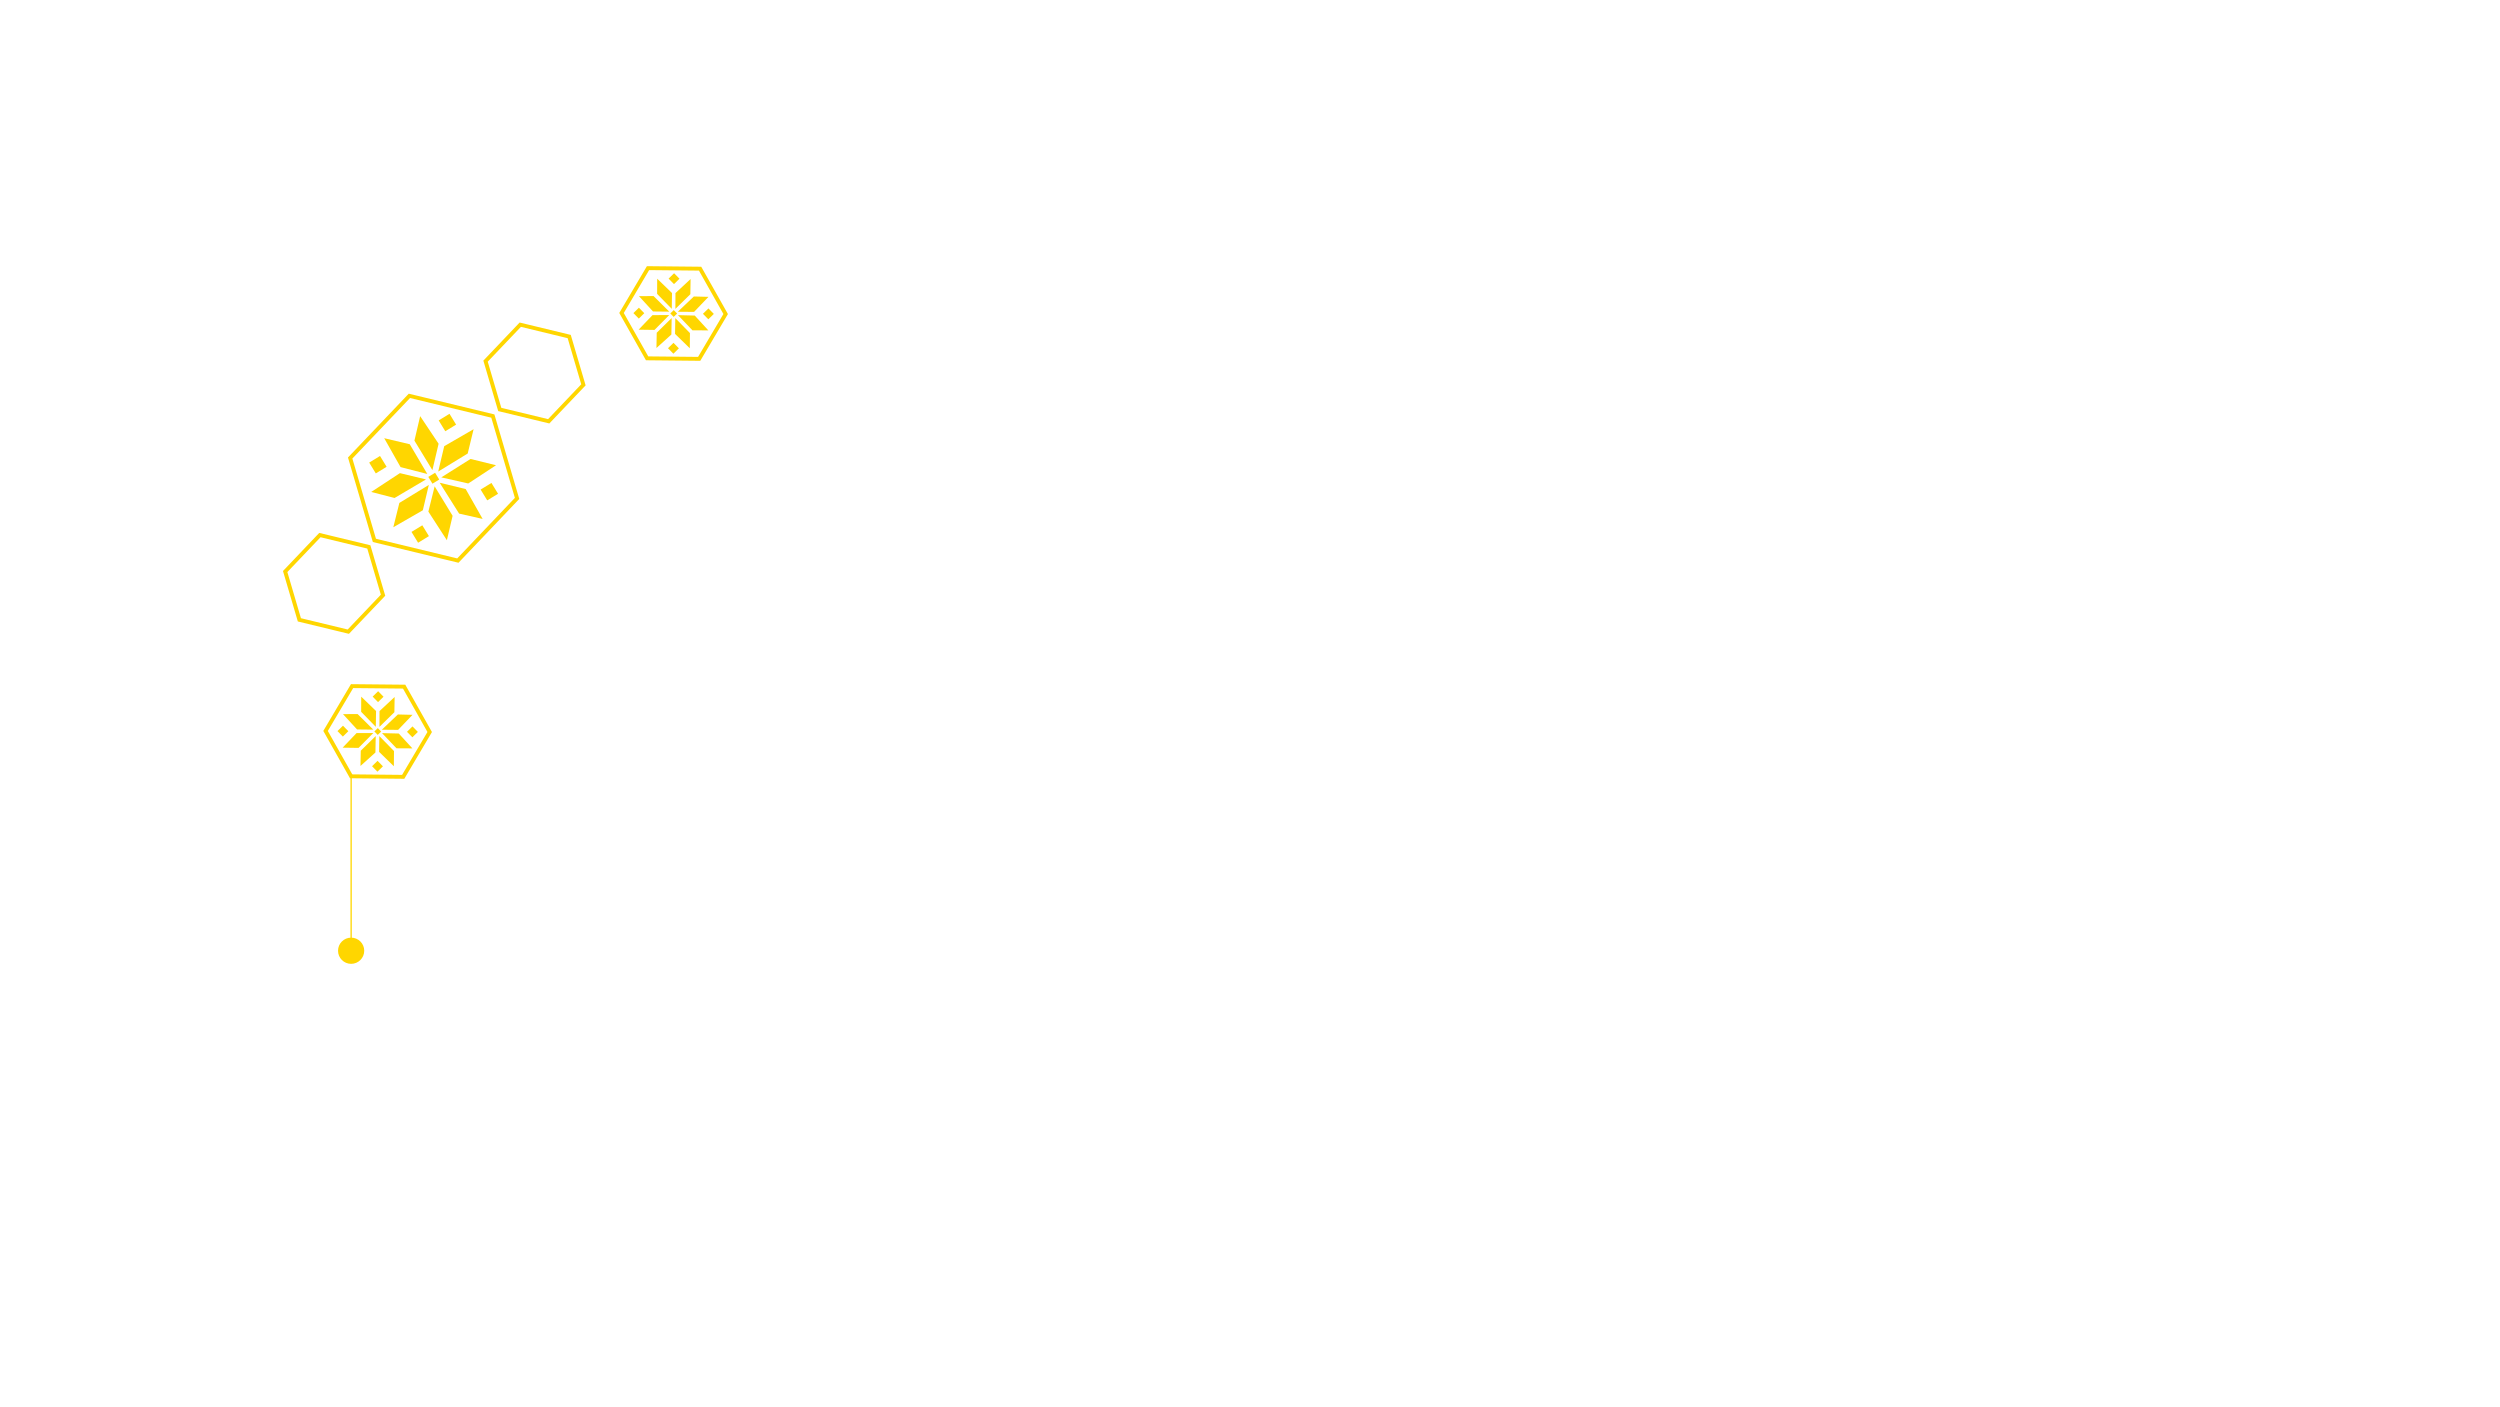
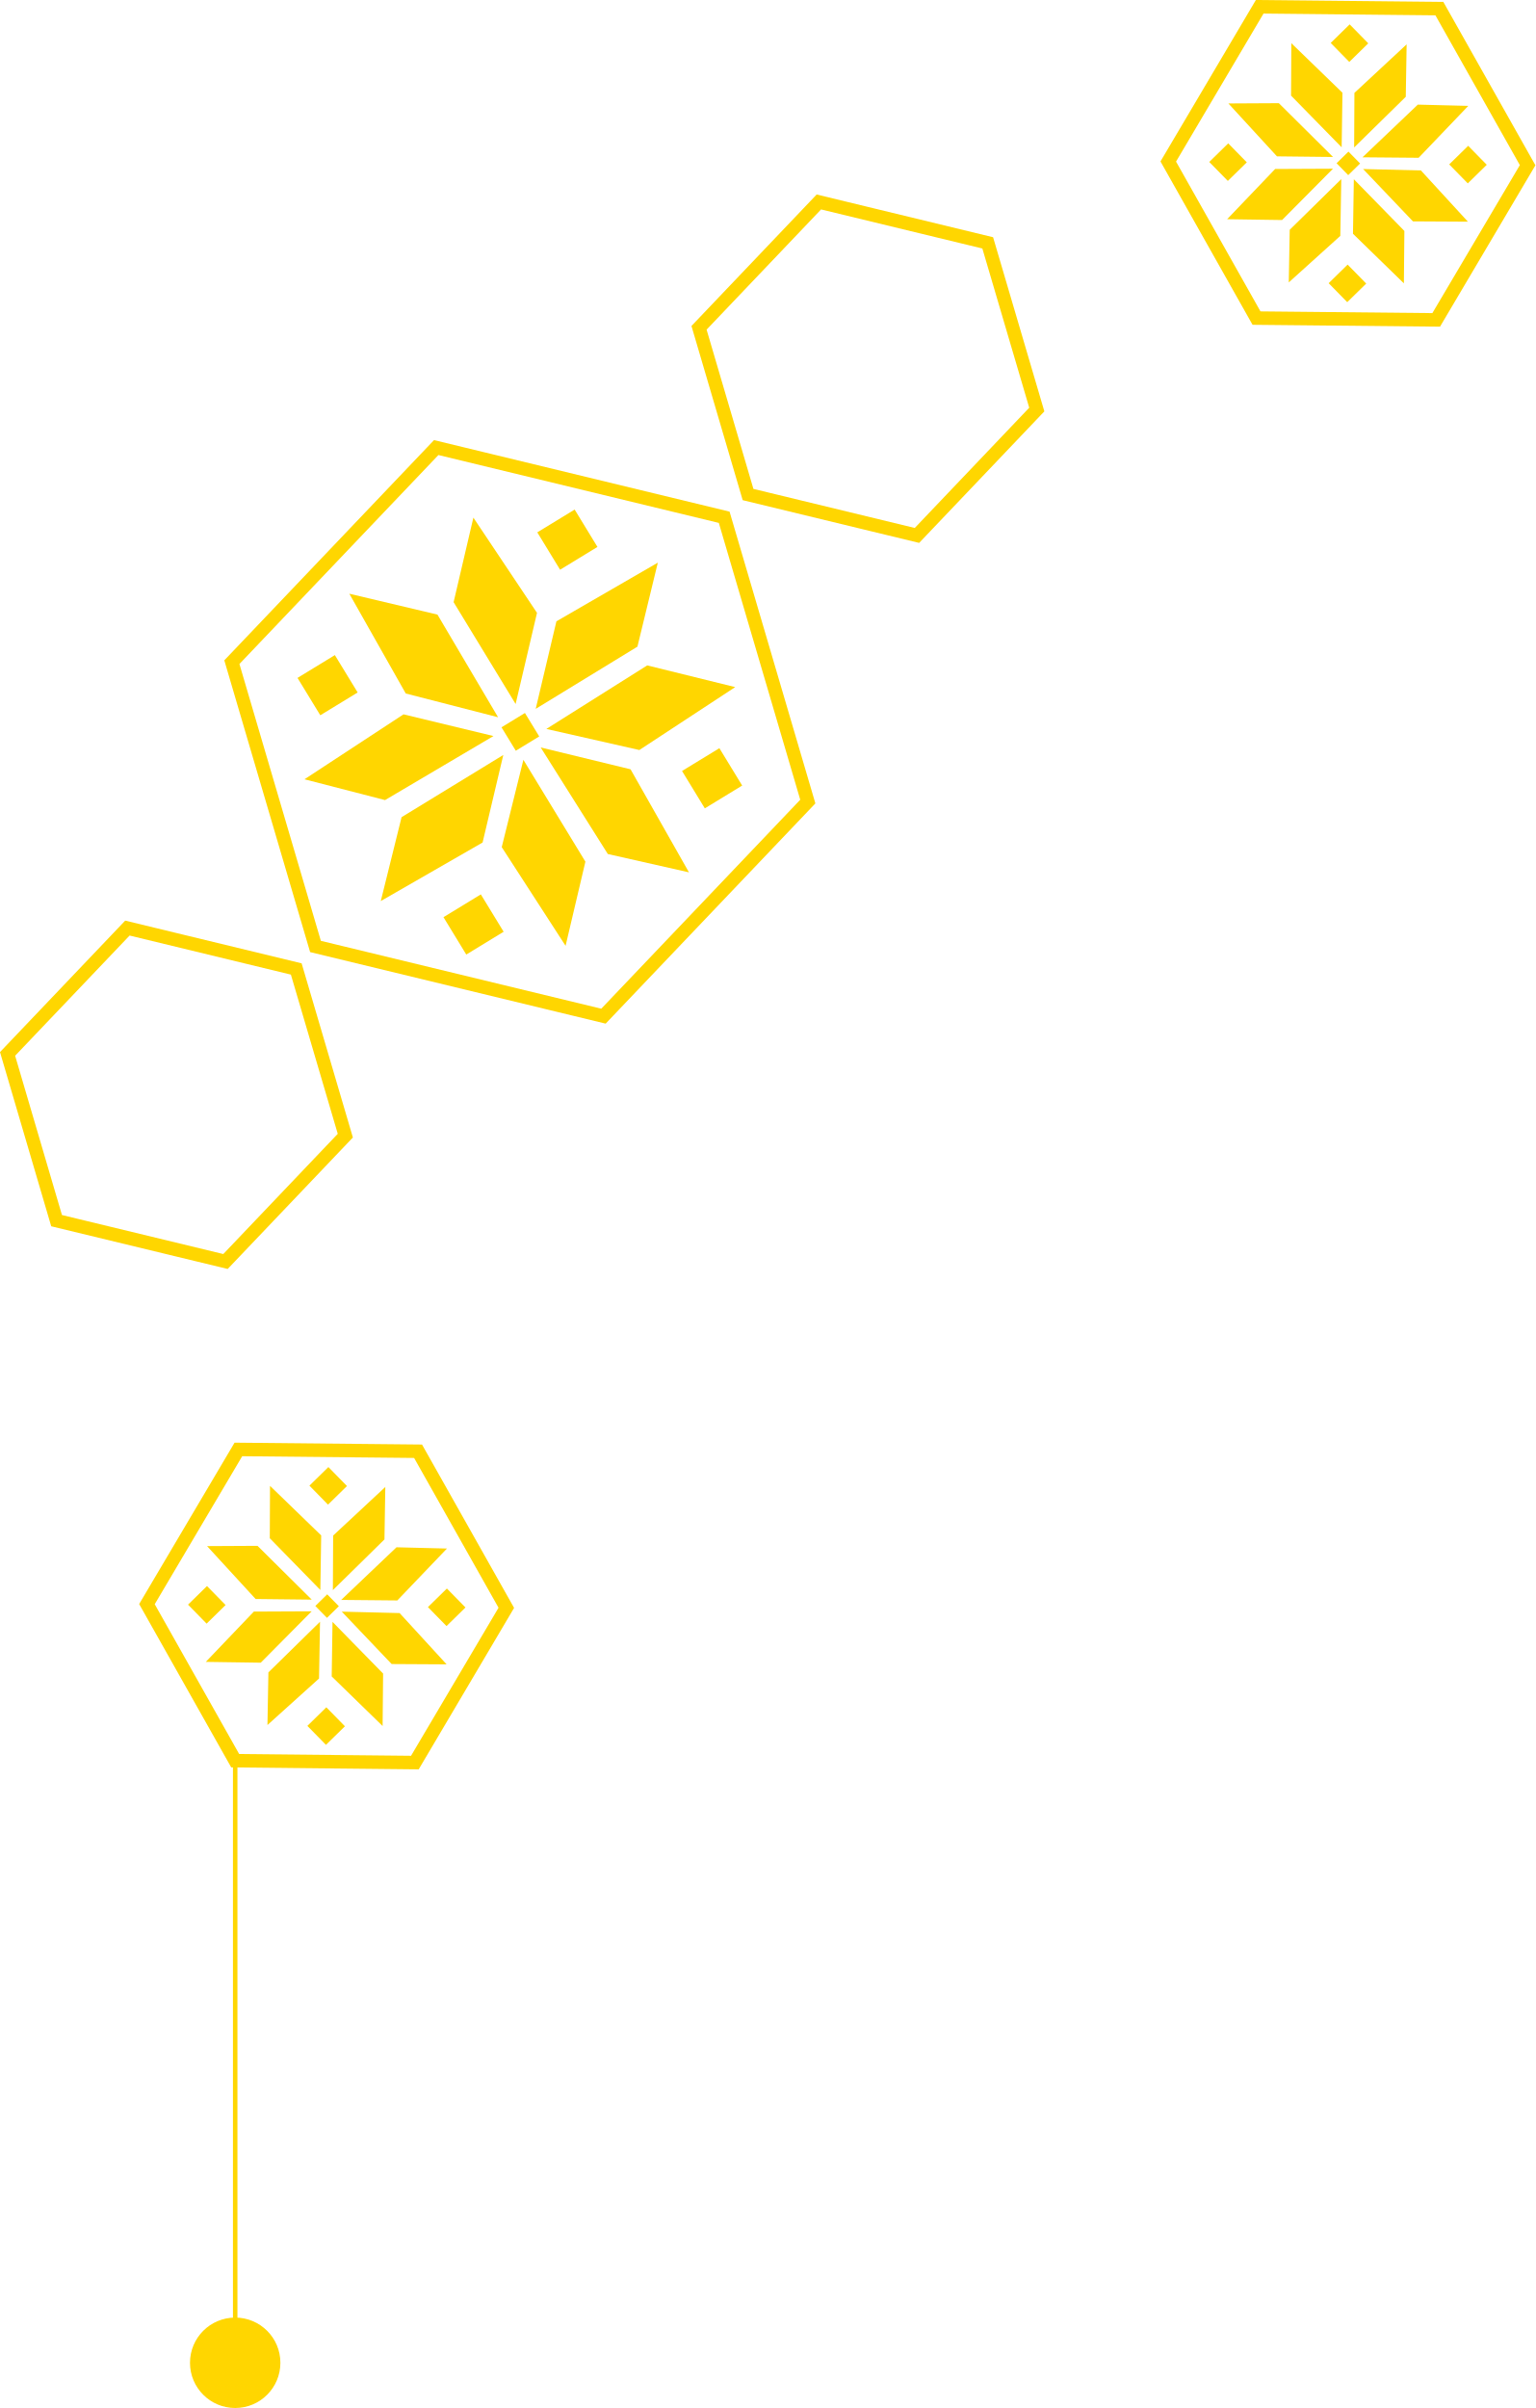
- <svg xmlns="http://www.w3.org/2000/svg" version="1.1" id="Слой_1" x="0px" y="0px" viewBox="0 0 1920 1080" style="enable-background:new 0 0 1920 1080;" xml:space="preserve">
-   <style type="text/css">
+ <svg xmlns="http://www.w3.org/2000/svg" version="1.1" id="Слой_1" x="0px" y="0px" viewBox="0 0 341.715 535.809" xml:space="preserve" width="341.715" height="535.809">
+   <defs id="defs119" />
+   <style type="text/css" id="style2">
	.st0{fill:#FFD600;}
	.st1{fill:none;stroke:#FFD600;stroke-width:3;stroke-miterlimit:10;}
	.st2{fill:none;stroke:#FFD600;stroke-miterlimit:10;}
</style>
-   <g>
-     <g>
-       <g>
-         <g>
-           <rect x="514.23" y="264.54" transform="matrix(0.7143 -0.6999 0.6999 0.7143 -39.4389 438.3826)" class="st0" width="5.91" height="5.91" />
-           <rect x="515.54" y="238.94" transform="matrix(0.7143 -0.6999 0.6999 0.7143 -20.693 430.8967)" class="st0" width="3.7" height="3.7" />
-           <rect x="541.06" y="238.11" transform="matrix(0.7143 -0.6999 0.6999 0.7143 -13.2756 449.6087)" class="st0" width="5.91" height="5.91" />
-           <rect x="514.69" y="211.09" transform="matrix(0.7143 -0.6999 0.6999 0.7143 -1.9015 423.4289)" class="st0" width="5.91" height="5.91" />
-           <rect x="487.66" y="237.56" transform="matrix(0.7143 -0.6999 0.6999 0.7143 -28.151 412.0823)" class="st0" width="5.91" height="5.91" />
-           <polygon class="st0" points="520.56,239.42 532.87,227.7 544.1,227.98 533.05,239.53     " />
-           <polygon class="st0" points="514,239.35 501.94,227.38 490.71,227.44 501.52,239.21     " />
-           <polygon class="st0" points="544.02,253.75 533.56,242.35 520.69,242.03 531.79,253.68     " />
-           <polygon class="st0" points="490.43,253.2 501.12,242.02 513.99,241.96 502.66,253.38     " />
-           <polygon class="st0" points="529.77,267.47 518.44,256.44 518.63,244.3 529.88,255.81     " />
-           <polygon class="st0" points="530.38,214.29 518.76,225.09 518.7,237.23 530.19,225.96     " />
-           <polygon class="st0" points="504.72,214.03 516.1,225.06 515.92,237.2 504.66,225.7     " />
-           <polygon class="st0" points="504.15,267.26 515.62,256.91 515.84,244.27 504.36,255.55     " />
+   <g id="g114" style="image-rendering:auto" transform="translate(-217.3266,-204.4212)">
+     <g id="g36">
+       <g id="g32">
+         <g id="g30">
+           <rect x="514.23" y="264.54" transform="matrix(0.7143,-0.6999,0.6999,0.7143,-39.4389,438.3826)" class="st0" width="5.91" height="5.91" id="rect4" />
+           <rect x="515.54" y="238.94" transform="matrix(0.7143,-0.6999,0.6999,0.7143,-20.693,430.8967)" class="st0" width="3.7" height="3.7" id="rect6" />
+           <rect x="541.06" y="238.11" transform="matrix(0.7143,-0.6999,0.6999,0.7143,-13.2756,449.6087)" class="st0" width="5.91" height="5.91" id="rect8" />
+           <rect x="514.69" y="211.09" transform="matrix(0.7143,-0.6999,0.6999,0.7143,-1.9015,423.4289)" class="st0" width="5.91" height="5.91" id="rect10" />
+           <rect x="487.66" y="237.56" transform="matrix(0.7143,-0.6999,0.6999,0.7143,-28.151,412.0823)" class="st0" width="5.91" height="5.91" id="rect12" />
+           <polygon class="st0" points="544.1,227.98 533.05,239.53 520.56,239.42 532.87,227.7 " id="polygon14" />
+           <polygon class="st0" points="490.71,227.44 501.52,239.21 514,239.35 501.94,227.38 " id="polygon16" />
+           <polygon class="st0" points="520.69,242.03 531.79,253.68 544.02,253.75 533.56,242.35 " id="polygon18" />
+           <polygon class="st0" points="513.99,241.96 502.66,253.38 490.43,253.2 501.12,242.02 " id="polygon20" />
+           <polygon class="st0" points="518.63,244.3 529.88,255.81 529.77,267.47 518.44,256.44 " id="polygon22" />
+           <polygon class="st0" points="518.7,237.23 530.19,225.96 530.38,214.29 518.76,225.09 " id="polygon24" />
+           <polygon class="st0" points="515.92,237.2 504.66,225.7 504.72,214.03 516.1,225.06 " id="polygon26" />
+           <polygon class="st0" points="515.84,244.27 504.36,255.55 504.15,267.26 515.62,256.91 " id="polygon28" />
        </g>
      </g>
-       <polygon class="st1" points="496.97,275.2 477.33,240.36 497.68,205.93 537.67,206.34 557.31,241.18 536.96,275.6   " />
+       <polygon class="st1" points="497.68,205.93 537.67,206.34 557.31,241.18 536.96,275.6 496.97,275.2 477.33,240.36 " id="polygon34" />
    </g>
-     <g>
-       <g>
-         <g>
-           <rect x="286.93" y="585.54" transform="matrix(0.7143 -0.6999 0.6999 0.7143 -329.0392 371.0227)" class="st0" width="5.91" height="5.91" />
-           <rect x="288.24" y="559.95" transform="matrix(0.7143 -0.6999 0.6999 0.7143 -310.2933 363.5367)" class="st0" width="3.7" height="3.7" />
-           <rect x="313.76" y="559.11" transform="matrix(0.7143 -0.6999 0.6999 0.7143 -302.8759 382.2488)" class="st0" width="5.91" height="5.91" />
-           <rect x="287.39" y="532.09" transform="matrix(0.7143 -0.6999 0.6999 0.7143 -291.5018 356.0689)" class="st0" width="5.91" height="5.91" />
-           <rect x="260.37" y="558.57" transform="matrix(0.7143 -0.6999 0.6999 0.7143 -317.7512 344.7224)" class="st0" width="5.91" height="5.91" />
-           <polygon class="st0" points="293.26,560.42 305.57,548.71 316.8,548.99 305.75,560.54     " />
-           <polygon class="st0" points="286.71,560.36 274.64,548.39 263.41,548.45 274.22,560.22     " />
-           <polygon class="st0" points="316.72,574.76 306.26,563.35 293.39,563.03 304.49,574.69     " />
-           <polygon class="st0" points="263.13,574.21 273.82,563.02 286.69,562.96 275.36,574.39     " />
-           <polygon class="st0" points="302.48,588.48 291.15,577.45 291.33,565.31 302.59,576.81     " />
-           <polygon class="st0" points="303.08,535.29 291.47,546.1 291.41,558.24 302.89,546.96     " />
-           <polygon class="st0" points="277.42,535.04 288.81,546.07 288.62,558.21 277.37,546.7     " />
-           <polygon class="st0" points="276.85,588.26 288.33,577.91 288.55,565.28 277.06,576.55     " />
+     <g id="g70">
+       <g id="g66">
+         <g id="g64">
+           <rect x="286.93" y="585.54" transform="matrix(0.7143,-0.6999,0.6999,0.7143,-329.0392,371.0227)" class="st0" width="5.91" height="5.91" id="rect38" />
+           <rect x="288.24" y="559.95" transform="matrix(0.7143,-0.6999,0.6999,0.7143,-310.2933,363.5367)" class="st0" width="3.7" height="3.7" id="rect40" />
+           <rect x="313.76" y="559.11" transform="matrix(0.7143,-0.6999,0.6999,0.7143,-302.8759,382.2488)" class="st0" width="5.91" height="5.91" id="rect42" />
+           <rect x="287.39" y="532.09" transform="matrix(0.7143,-0.6999,0.6999,0.7143,-291.5018,356.0689)" class="st0" width="5.91" height="5.91" id="rect44" />
+           <rect x="260.37" y="558.57" transform="matrix(0.7143,-0.6999,0.6999,0.7143,-317.7512,344.7224)" class="st0" width="5.91" height="5.91" id="rect46" />
+           <polygon class="st0" points="316.8,548.99 305.75,560.54 293.26,560.42 305.57,548.71 " id="polygon48" />
+           <polygon class="st0" points="263.41,548.45 274.22,560.22 286.71,560.36 274.64,548.39 " id="polygon50" />
+           <polygon class="st0" points="293.39,563.03 304.49,574.69 316.72,574.76 306.26,563.35 " id="polygon52" />
+           <polygon class="st0" points="286.69,562.96 275.36,574.39 263.13,574.21 273.82,563.02 " id="polygon54" />
+           <polygon class="st0" points="291.33,565.31 302.59,576.81 302.48,588.48 291.15,577.45 " id="polygon56" />
+           <polygon class="st0" points="291.41,558.24 302.89,546.96 303.08,535.29 291.47,546.1 " id="polygon58" />
+           <polygon class="st0" points="288.62,558.21 277.37,546.7 277.42,535.04 288.81,546.07 " id="polygon60" />
+           <polygon class="st0" points="288.55,565.28 277.06,576.55 276.85,588.26 288.33,577.91 " id="polygon62" />
        </g>
      </g>
-       <polygon class="st1" points="269.67,596.2 250.03,561.36 270.38,526.94 310.37,527.34 330.01,562.18 309.66,596.61   " />
+       <polygon class="st1" points="270.38,526.94 310.37,527.34 330.01,562.18 309.66,596.61 269.67,596.2 250.03,561.36 " id="polygon68" />
    </g>
-     <g>
-       <g>
-         <g>
-           <rect x="338.74" y="319.62" transform="matrix(0.8536 -0.5209 0.5209 0.8536 -118.7338 226.499)" class="st0" width="9.74" height="9.74" />
-           <rect x="330.09" y="364.21" transform="matrix(0.8536 -0.5209 0.5209 0.8536 -142.5441 227.3079)" class="st0" width="6.11" height="6.11" />
-           <rect x="370.95" y="372.72" transform="matrix(0.8536 -0.5209 0.5209 0.8536 -141.6772 251.0491)" class="st0" width="9.74" height="9.74" />
-           <rect x="317.86" y="405.25" transform="matrix(0.8536 -0.5209 0.5209 0.8536 -166.3952 228.158)" class="st0" width="9.74" height="9.74" />
-           <rect x="285.37" y="352.01" transform="matrix(0.8536 -0.5209 0.5209 0.8536 -143.4157 203.4368)" class="st0" width="9.74" height="9.74" />
-           <polygon class="st0" points="337.66,370.74 352.6,394.45 370.66,398.53 357.66,375.6     " />
-           <polygon class="st0" points="327.15,368.2 303.02,382.45 285.09,377.82 307.13,363.37     " />
-           <polygon class="st0" points="380.95,357.31 359.62,371.31 338.92,366.62 361.37,352.48     " />
-           <polygon class="st0" points="295.07,336.53 307.63,358.73 328.18,364.02 314.69,341.18     " />
-           <polygon class="st0" points="363.73,329.62 341.16,342.67 336.55,362.15 359.19,348.31     " />
-           <polygon class="st0" points="343.2,414.88 328.99,392.92 333.81,373.49 347.61,396.15     " />
-           <polygon class="st0" points="302.07,404.92 324.73,391.89 329.34,372.41 306.7,386.25     " />
-           <polygon class="st0" points="322.68,319.6 336.84,340.79 332.08,361.07 318.28,338.41     " />
+     <g id="g104">
+       <g id="g100">
+         <g id="g98">
+           <rect x="338.74" y="319.62" transform="matrix(0.8536,-0.5209,0.5209,0.8536,-118.7338,226.499)" class="st0" width="9.74" height="9.74" id="rect72" />
+           <rect x="330.09" y="364.21" transform="matrix(0.8536,-0.5209,0.5209,0.8536,-142.5441,227.3079)" class="st0" width="6.11" height="6.11" id="rect74" />
+           <rect x="370.95" y="372.72" transform="matrix(0.8536,-0.5209,0.5209,0.8536,-141.6772,251.0491)" class="st0" width="9.74" height="9.74" id="rect76" />
+           <rect x="317.86" y="405.25" transform="matrix(0.8536,-0.5209,0.5209,0.8536,-166.3952,228.158)" class="st0" width="9.74" height="9.74" id="rect78" />
+           <rect x="285.37" y="352.01" transform="matrix(0.8536,-0.5209,0.5209,0.8536,-143.4157,203.4368)" class="st0" width="9.74" height="9.74" id="rect80" />
+           <polygon class="st0" points="370.66,398.53 357.66,375.6 337.66,370.74 352.6,394.45 " id="polygon82" />
+           <polygon class="st0" points="285.09,377.82 307.13,363.37 327.15,368.2 303.02,382.45 " id="polygon84" />
+           <polygon class="st0" points="338.92,366.62 361.37,352.48 380.95,357.31 359.62,371.31 " id="polygon86" />
+           <polygon class="st0" points="328.18,364.02 314.69,341.18 295.07,336.53 307.63,358.73 " id="polygon88" />
+           <polygon class="st0" points="336.55,362.15 359.19,348.31 363.73,329.62 341.16,342.67 " id="polygon90" />
+           <polygon class="st0" points="333.81,373.49 347.61,396.15 343.2,414.88 328.99,392.92 " id="polygon92" />
+           <polygon class="st0" points="329.34,372.41 306.7,386.25 302.07,404.92 324.73,391.89 " id="polygon94" />
+           <polygon class="st0" points="332.08,361.07 318.28,338.41 322.68,319.6 336.84,340.79 " id="polygon96" />
        </g>
      </g>
-       <polygon class="st1" points="314.41,304.01 268.93,351.76 287.54,415.02 351.63,430.53 397.11,382.78 378.5,319.52   " />
+       <polygon class="st1" points="287.54,415.02 351.63,430.53 397.11,382.78 378.5,319.52 314.41,304.01 268.93,351.76 " id="polygon102" />
    </g>
-     <polygon class="st1" points="399.57,249.36 437.15,258.46 448.07,295.55 421.4,323.56 383.81,314.46 372.9,277.36  " />
-     <polygon class="st1" points="245.68,410.93 283.26,420.03 294.18,457.12 267.51,485.12 229.92,476.03 219.01,438.93  " />
-     <line class="st2" x1="269.67" y1="596.2" x2="269.67" y2="720.52" />
-     <circle class="st0" cx="269.67" cy="730.17" r="10.06" />
+     <polygon class="st1" points="448.07,295.55 421.4,323.56 383.81,314.46 372.9,277.36 399.57,249.36 437.15,258.46 " id="polygon106" />
+     <polygon class="st1" points="294.18,457.12 267.51,485.12 229.92,476.03 219.01,438.93 245.68,410.93 283.26,420.03 " id="polygon108" />
+     <line class="st2" x1="269.67" y1="596.2" x2="269.67" y2="720.52" id="line110" />
+     <circle class="st0" cx="269.67" cy="730.17" r="10.06" id="circle112" />
  </g>
</svg>
